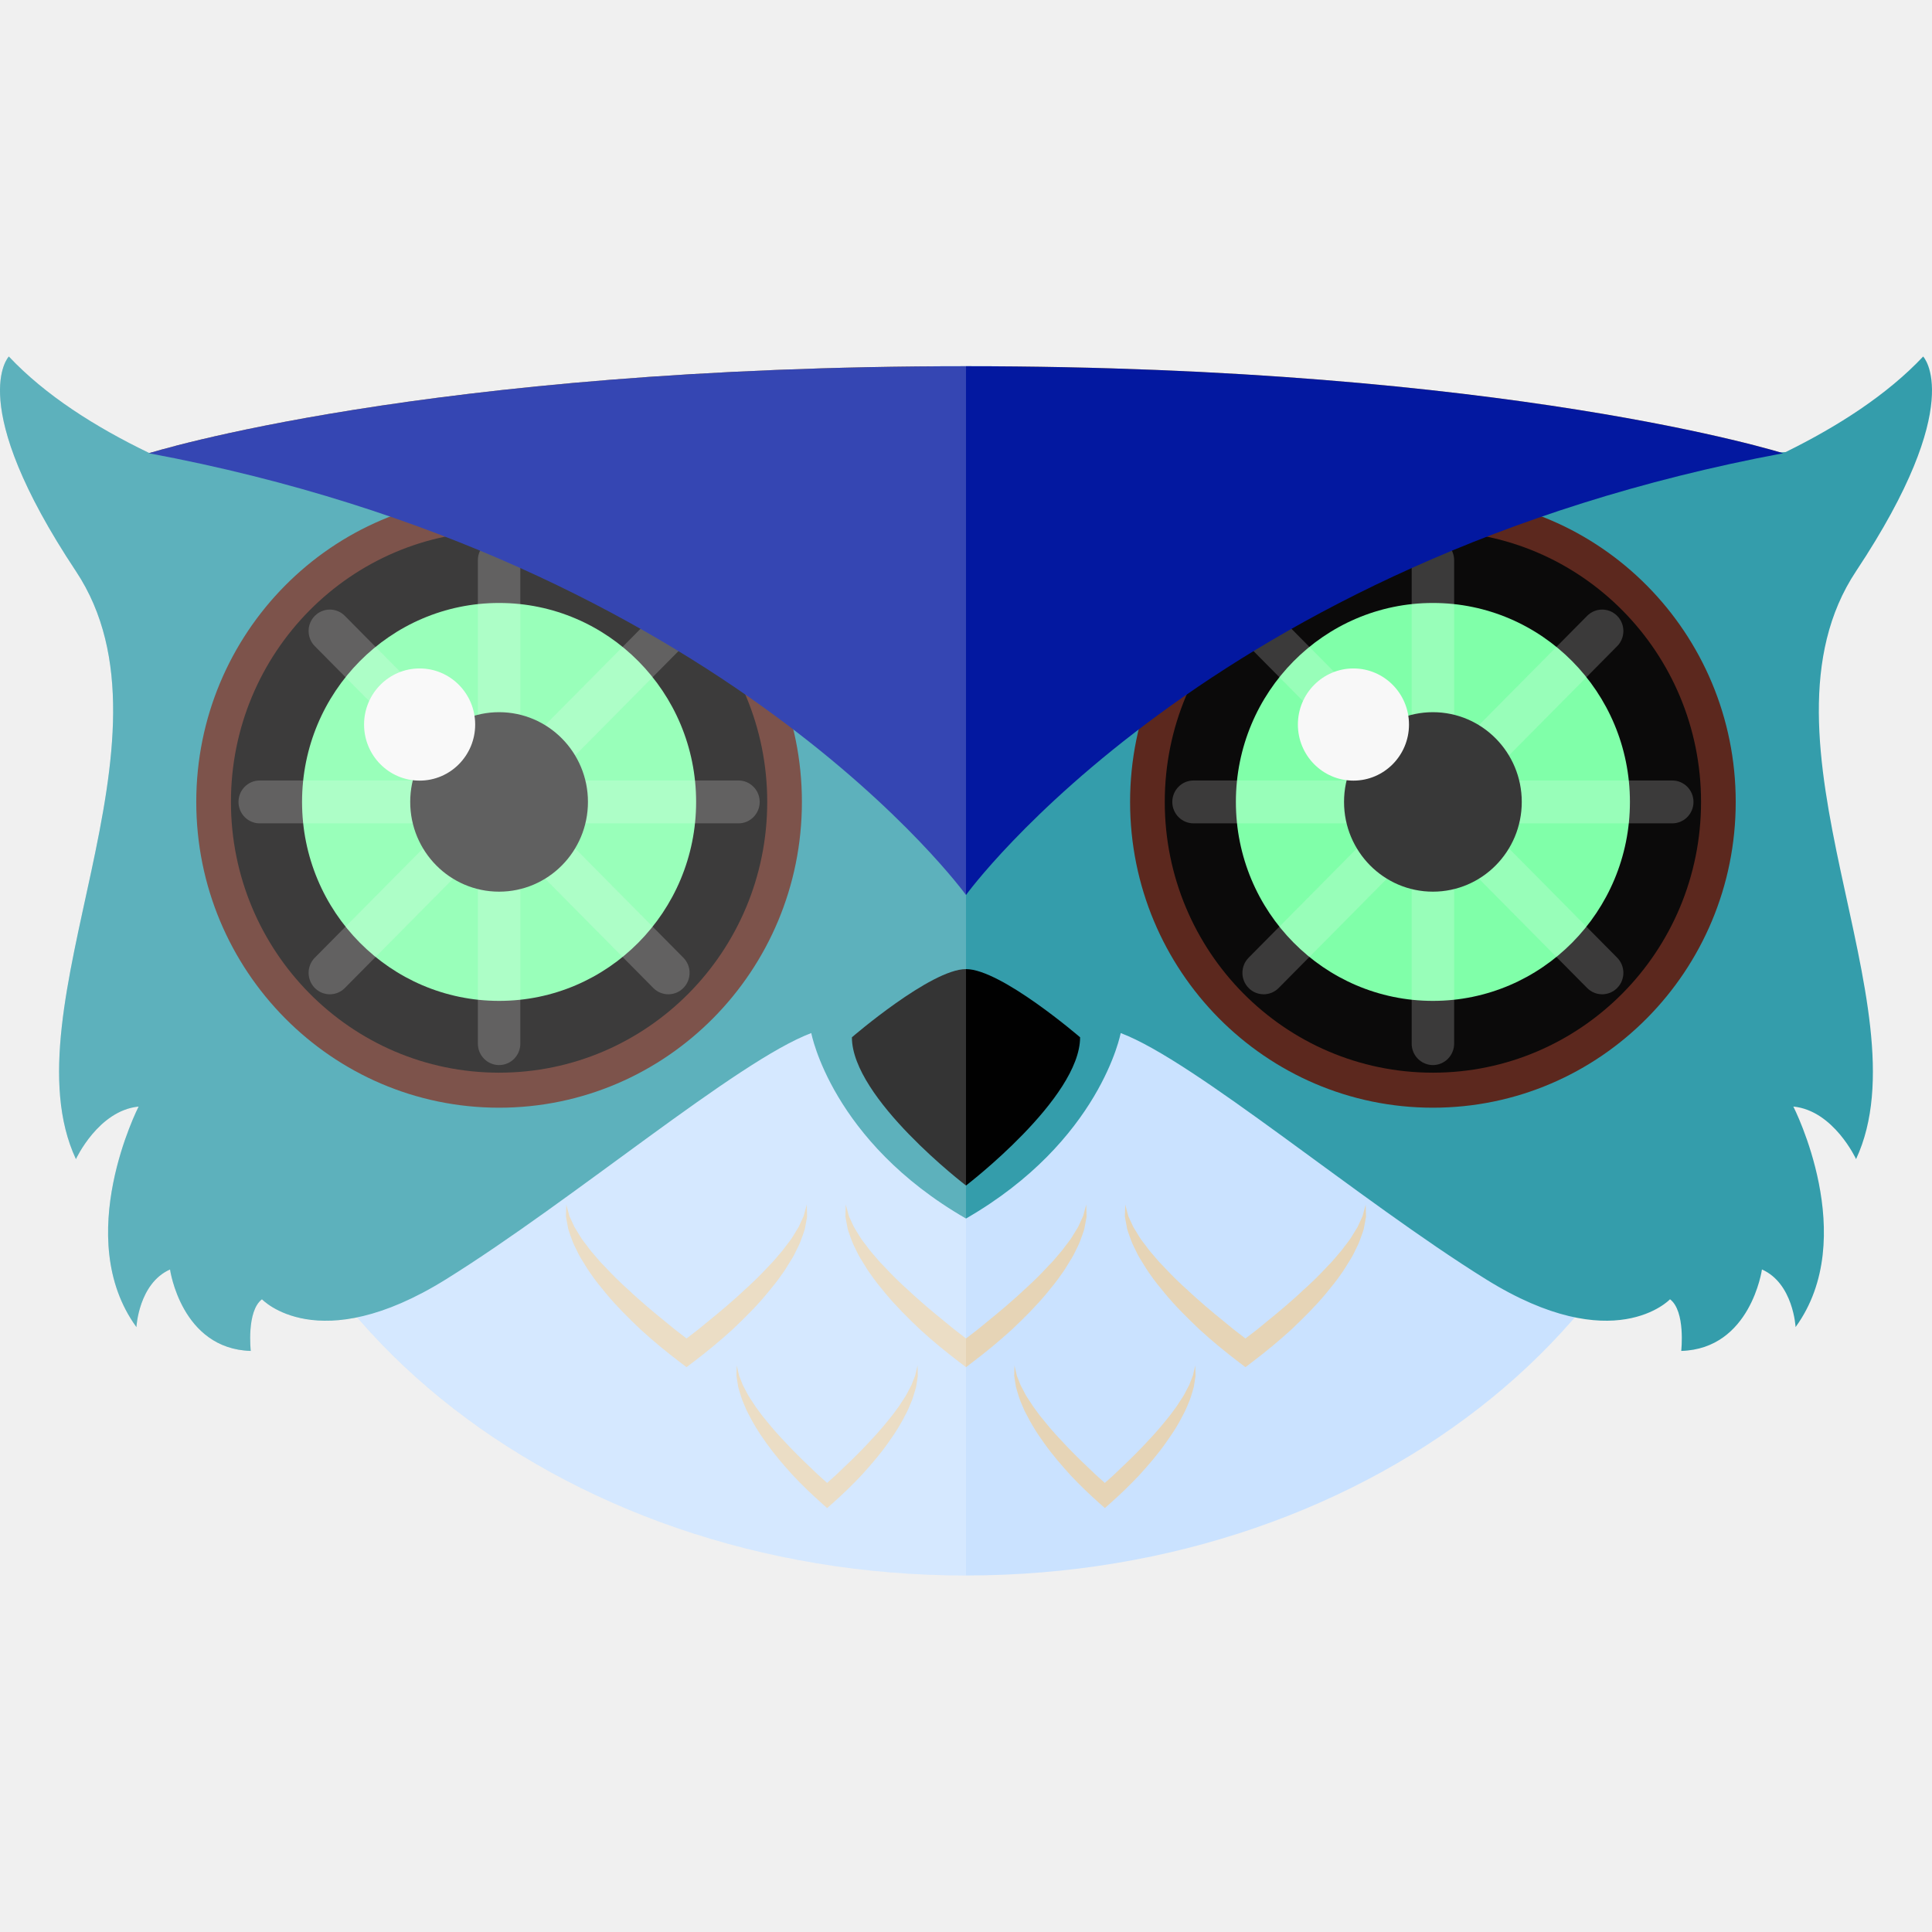
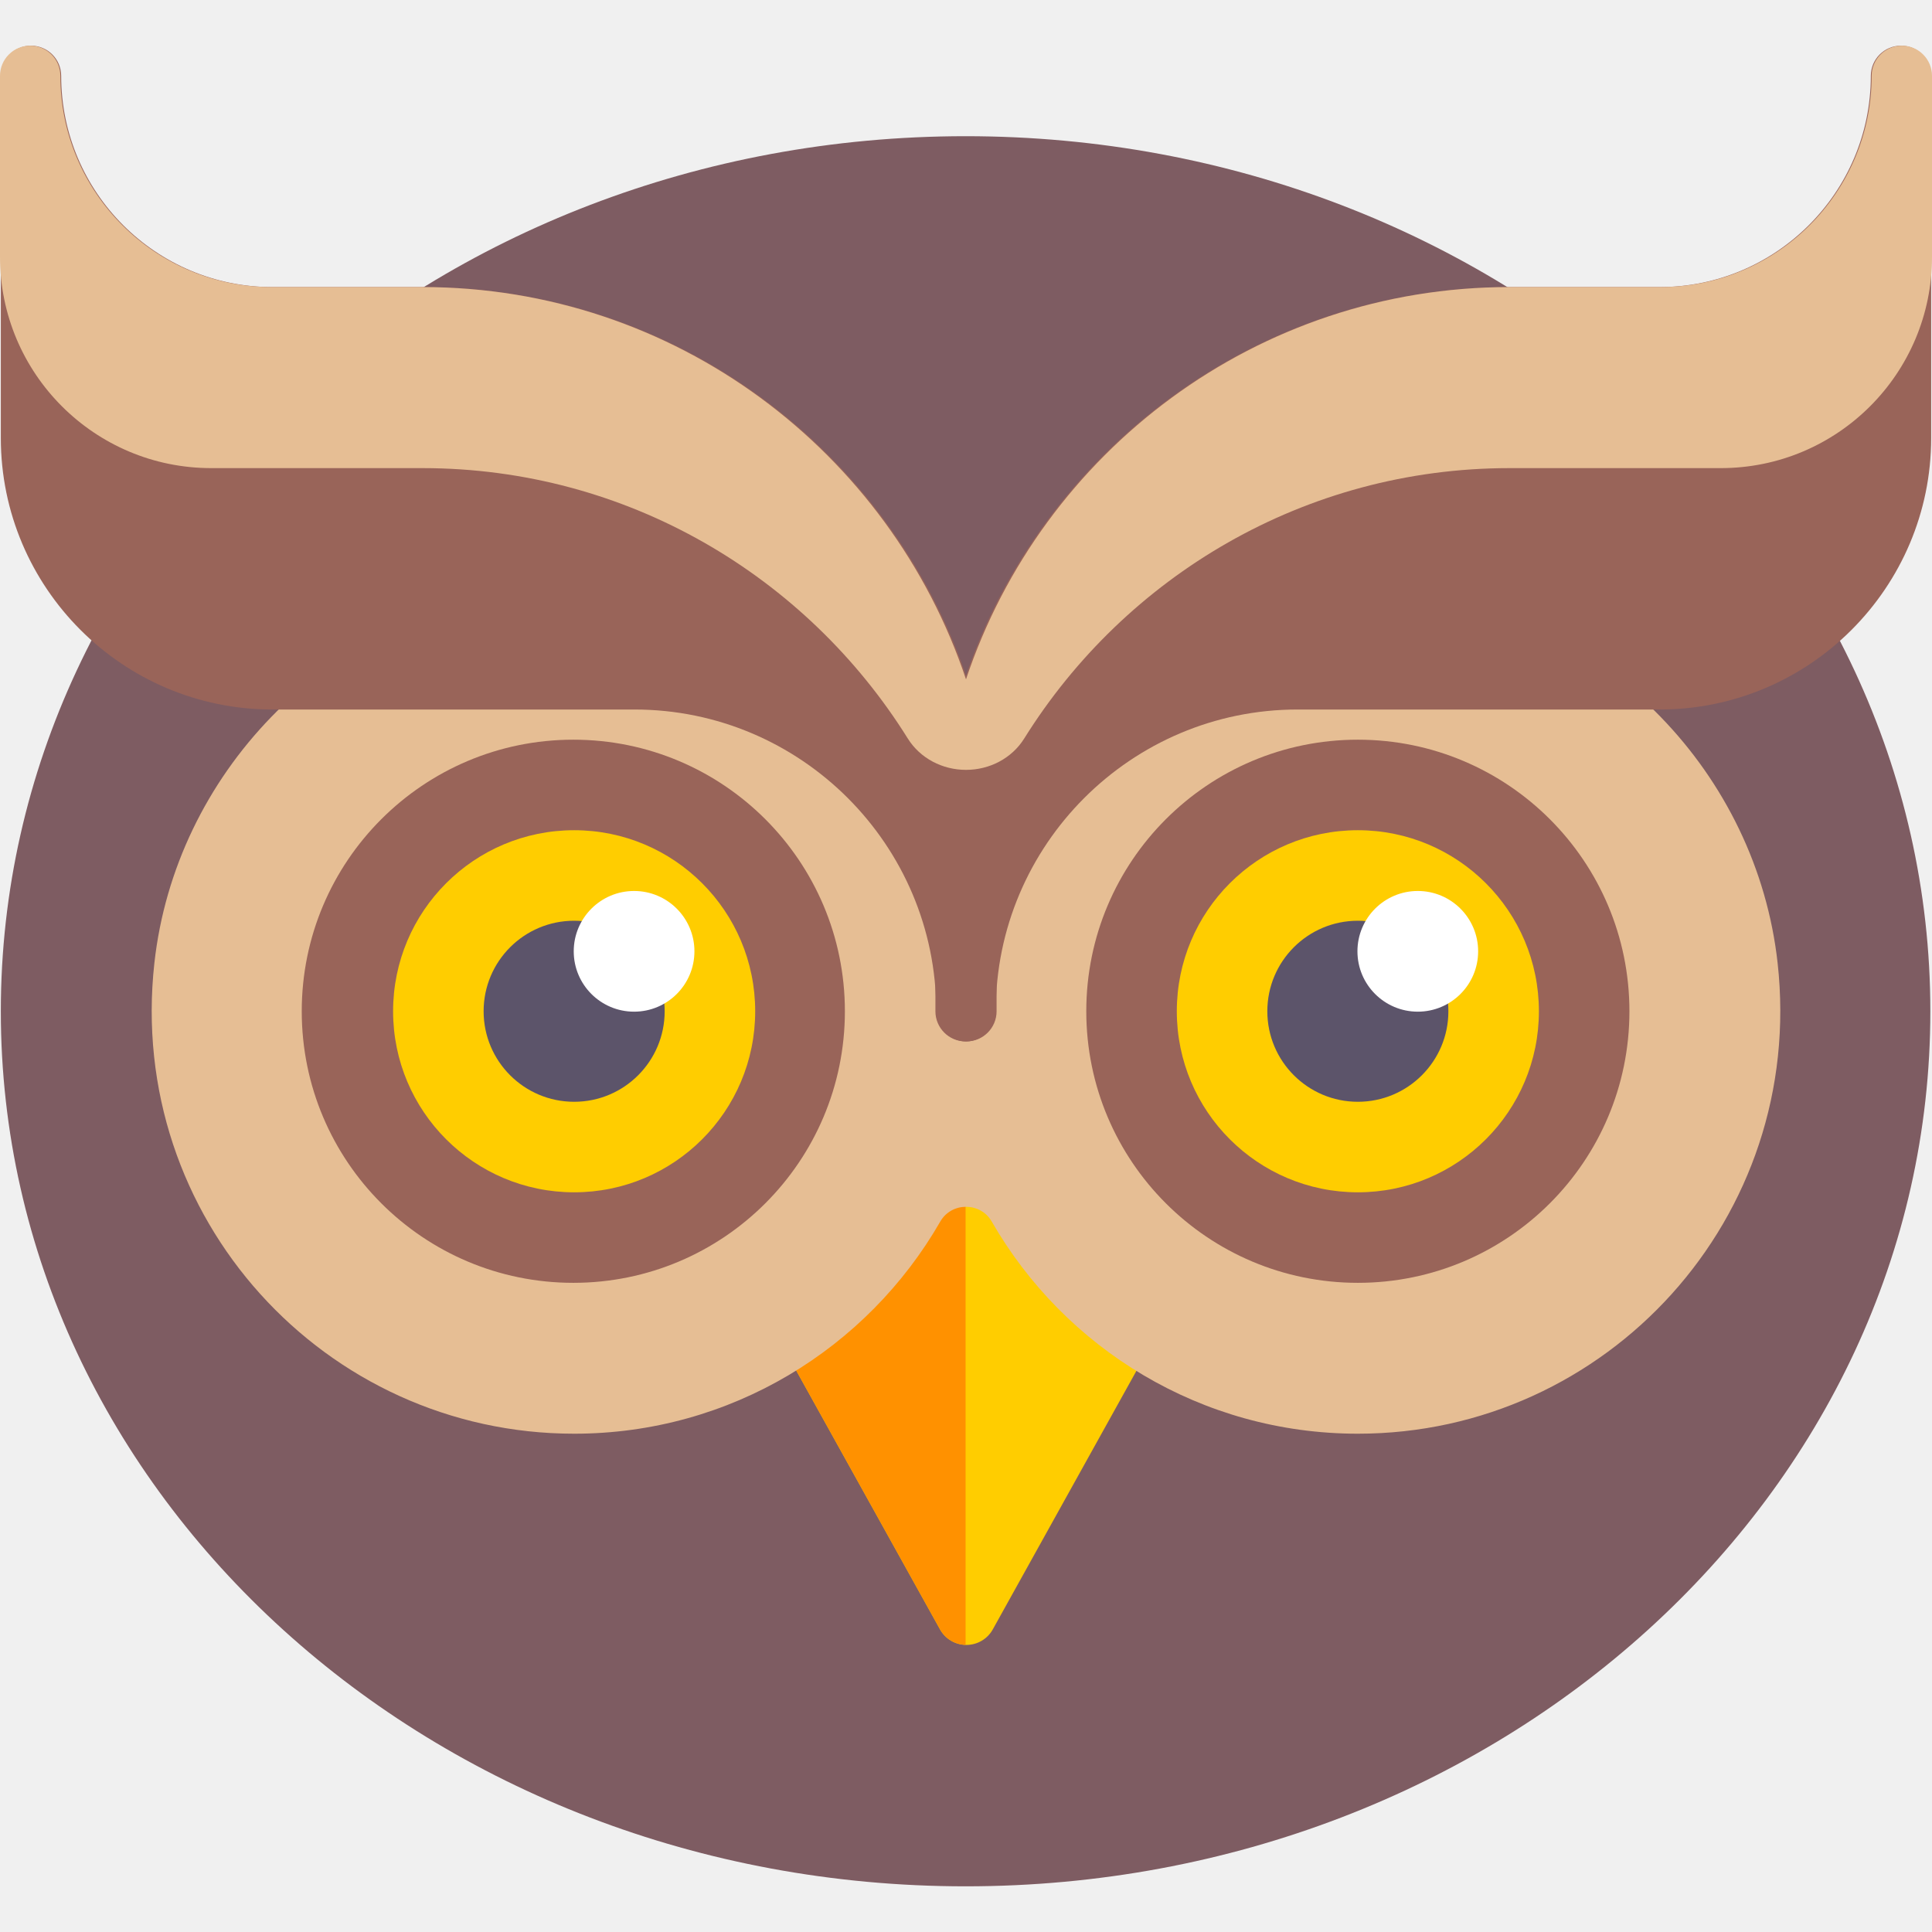
- <svg xmlns="http://www.w3.org/2000/svg" version="1.1" id="Capa_1" x="0px" y="0px" viewBox="0 0 148.708 148.708" style="enable-background:new 0 0 148.708 148.708;" xml:space="preserve" width="512px" height="512px" class="">
+ <svg xmlns="http://www.w3.org/2000/svg" version="1.1" id="Layer_1" x="0px" y="0px" viewBox="0 0 512.219 512.219" style="enable-background:new 0 0 512.219 512.219;" xml:space="preserve">
  <g>
    <g>
-       <ellipse style="fill:#CAE2FF" cx="74.354" cy="74.704" rx="57.187" ry="46.563" data-original="#FFEBCA" class="" data-old_color="#FFEBCA" />
-       <path style="fill:#F0B43C;" d="M74.354,28.188c-41.682,0-62.896,6.699-62.896,6.699c44.287,8.268,62.896,38.396,62.896,38.396   s18.608-30.129,62.895-38.396C137.249,34.886,116.036,28.188,74.354,28.188z" data-original="#F0B43C" />
-       <path style="fill:#349DAB" d="M142.863,43.965c8.607-12.965,5.165-16.524,5.165-16.524c-2.761,2.935-6.548,5.37-10.59,7.357   l-23.081,1.277L74.354,47.554L34.248,33.132l-22.783,1.727c-4.11-1.98-7.976-4.43-10.785-7.417c0,0-3.443,3.559,5.164,16.524   c8.607,12.965-5.451,33.557,0,45.251c0,0,1.721-3.739,4.828-4.045c0,0-5.177,10.093-0.172,16.974c0,0,0.172-3.364,2.588-4.434   c0,0,0.863,6.116,6.213,6.27c0,0-0.345-3.059,0.863-3.976c0,0,4.314,4.587,14.151-1.529c9.837-6.116,22.436-16.82,28.13-18.962   c0,0,1.553,8.313,11.908,14.277l0,0c10.354-5.964,11.908-14.277,11.908-14.277c5.695,2.142,18.294,12.846,28.13,18.962   c9.837,6.116,14.152,1.529,14.152,1.529c1.208,0.917,0.863,3.976,0.863,3.976c5.35-0.153,6.213-6.27,6.213-6.27   c2.416,1.07,2.589,4.434,2.589,4.434c5.004-6.881-0.173-16.974-0.173-16.974c3.106,0.306,4.828,4.045,4.828,4.045   C148.314,77.522,134.256,56.931,142.863,43.965z" data-original="#AB4734" class="" data-old_color="#AB4734" />
-       <path style="fill:#010101" d="M74.354,74.592c-2.697,0-8.782,5.25-8.782,5.25c0,4.697,8.782,11.409,8.782,11.409   s8.782-6.712,8.782-11.409C83.136,79.842,77.051,74.592,74.354,74.592z" data-original="#FFC54F" class="active-path" data-old_color="#FFC54F" />
+       <ellipse style="fill:#7E5C62;" cx="256" cy="268.109" rx="255.781" ry="232" />
+     </g>
+     <g>
+       <path style="fill:#FFCD00;" d="M302.719,351.445l-40.219-56c-1.508-2.094-3.922-3.336-6.5-3.336c-0.008,0-0.016,0-0.023,0    c-2.578,0.008-5,1.258-6.5,3.367l-39.781,56c-1.781,2.508-1.969,5.828-0.469,8.516l40,72c1.406,2.539,4.086,4.117,6.992,4.117    s5.586-1.578,6.992-4.117l40-72C304.719,357.289,304.523,353.961,302.719,351.445z" />
+     </g>
+     <g>
+       <path style="fill:#FF9100;" d="M249.476,295.477l-39.781,56c-1.781,2.508-1.969,5.828-0.469,8.516l40,72    c1.37,2.474,3.954,4.009,6.773,4.088V292.109c-0.008,0-0.016,0-0.023,0C253.398,292.117,250.976,293.367,249.476,295.477z" />
+     </g>
+     <g>
+       <path style="fill:#E6BE94;" d="M376.004,157.221c-53.829-7.459-101.497,23.404-119.894,69.182    c-18.398-45.779-66.066-76.642-119.896-69.182c-49.922,6.919-89.733,48.001-95.284,98.093    c-7.489,67.585,45.219,124.795,111.289,124.795c41.549,0,77.757-22.652,97.077-56.259c2.989-5.2,10.639-5.2,13.628,0    c19.32,33.607,55.527,56.259,97.076,56.259c66.07,0,118.779-57.211,111.289-124.796    C465.737,205.221,425.926,164.139,376.004,157.221z" />
+     </g>
+     <g>
+       <circle style="fill:#996459;" cx="360" cy="268.109" r="72" />
+     </g>
+     <g>
+       <circle style="fill:#996459;" cx="152" cy="268.109" r="72" />
+     </g>
+     <g>
+       <path style="fill:#996459;" d="M400,76.109h40c30.875,0,56-25.125,56-56c0-4.422,3.578-8,8-8s8,3.578,8,8v96    c0,39.703-32.297,72-72,72h-96c-44.109,0-80,35.891-80,80c0,4.422-3.578,8-8,8s-8-3.578-8-8v-40    C248,144.297,316.187,76.109,400,76.109z" />
+     </g>
+     <g>
+       <path style="fill:#996459;" d="M112.219,76.109h-40c-30.875,0-56-25.125-56-56c0-4.422-3.578-8-8-8s-8,3.578-8,8v96    c0,39.703,32.297,72,72,72h96c44.109,0,80,35.891,80,80c0,4.422,3.578,8,8,8s8-3.578,8-8v-40    C264.219,144.297,196.031,76.109,112.219,76.109z" />
+     </g>
+     <g>
      <g>
-         <g>
-           <path style="fill:#E6D4B6;" d="M61.857,93.606l-0.379,0.828l-0.475,0.777c-0.154,0.257-0.363,0.491-0.54,0.735     c-0.172,0.248-0.374,0.479-0.574,0.711c-0.201,0.231-0.39,0.468-0.611,0.685c-0.419,0.448-0.842,0.893-1.292,1.316     c-0.215,0.219-0.453,0.42-0.68,0.629c-0.226,0.211-0.447,0.425-0.683,0.628c-0.458,0.415-0.934,0.815-1.411,1.212l-1.441,1.183     c-0.306,0.24-0.617,0.48-0.927,0.714c-0.31-0.234-0.621-0.474-0.926-0.714l-1.442-1.181c-0.476-0.397-0.952-0.797-1.41-1.213     c-0.236-0.202-0.457-0.417-0.684-0.626c-0.226-0.21-0.465-0.411-0.68-0.63c-0.45-0.425-0.872-0.87-1.292-1.316     c-0.222-0.218-0.411-0.453-0.611-0.685c-0.201-0.231-0.402-0.464-0.575-0.711c-0.176-0.245-0.385-0.479-0.539-0.736l-0.475-0.777     l-0.377-0.816l-0.245-0.904l-0.026,0.933l0.179,0.956c0.09,0.308,0.209,0.604,0.318,0.909c0.109,0.306,0.271,0.581,0.406,0.875     c0.136,0.296,0.311,0.564,0.48,0.838c0.171,0.272,0.334,0.554,0.525,0.81c0.362,0.534,0.768,1.032,1.179,1.526     c0.82,0.99,1.736,1.895,2.667,2.778c0.952,0.87,1.932,1.678,2.979,2.476l0.546,0.416l0.548-0.416     c1.049-0.796,2.027-1.606,2.982-2.475c0.93-0.884,1.849-1.787,2.667-2.777c0.411-0.494,0.817-0.993,1.18-1.526     c0.191-0.257,0.354-0.538,0.525-0.811c0.17-0.273,0.344-0.542,0.48-0.837c0.135-0.295,0.297-0.57,0.406-0.876     c0.108-0.306,0.228-0.603,0.317-0.909l0.176-0.943L62.1,92.715L61.857,93.606z" data-original="#E6D4B6" class="" />
-           <path style="fill:#E6D4B6;" d="M83.367,93.606l-0.379,0.828l-0.475,0.777c-0.154,0.257-0.363,0.491-0.54,0.735     c-0.172,0.248-0.374,0.479-0.574,0.711c-0.2,0.231-0.39,0.468-0.611,0.685c-0.419,0.448-0.842,0.893-1.291,1.316     c-0.215,0.219-0.454,0.42-0.68,0.629c-0.225,0.211-0.448,0.425-0.683,0.628c-0.458,0.415-0.934,0.815-1.411,1.212l-1.441,1.183     c-0.305,0.24-0.616,0.48-0.927,0.714c-0.311-0.234-0.621-0.474-0.926-0.714l-1.443-1.181c-0.476-0.397-0.952-0.797-1.41-1.213     c-0.236-0.202-0.457-0.417-0.684-0.626c-0.227-0.21-0.465-0.411-0.68-0.63c-0.45-0.425-0.871-0.87-1.292-1.316     c-0.222-0.218-0.411-0.453-0.611-0.685c-0.2-0.231-0.402-0.464-0.574-0.711c-0.177-0.245-0.386-0.479-0.54-0.736l-0.474-0.777     l-0.377-0.816l-0.245-0.904l-0.026,0.933l0.179,0.956c0.09,0.308,0.21,0.604,0.318,0.909c0.11,0.306,0.271,0.581,0.407,0.875     c0.136,0.296,0.311,0.564,0.48,0.838c0.17,0.272,0.333,0.554,0.525,0.81c0.362,0.534,0.768,1.032,1.179,1.526     c0.82,0.99,1.736,1.895,2.667,2.778c0.952,0.87,1.932,1.678,2.98,2.476l0.546,0.416l0.548-0.416     c1.049-0.796,2.027-1.606,2.981-2.475c0.931-0.884,1.849-1.787,2.668-2.777c0.411-0.494,0.817-0.993,1.179-1.526     c0.192-0.257,0.354-0.538,0.525-0.811c0.169-0.273,0.344-0.542,0.48-0.837c0.135-0.295,0.296-0.57,0.406-0.876     c0.108-0.306,0.228-0.603,0.317-0.909l0.177-0.943l-0.025-0.946L83.367,93.606z" data-original="#E6D4B6" class="" />
-           <path style="fill:#E6D4B6;" d="M105.12,92.715l-0.243,0.892l-0.379,0.828l-0.475,0.777c-0.154,0.257-0.363,0.491-0.54,0.735     c-0.172,0.248-0.374,0.479-0.575,0.711c-0.2,0.231-0.389,0.468-0.611,0.685c-0.42,0.448-0.842,0.893-1.292,1.316     c-0.215,0.219-0.454,0.42-0.68,0.629c-0.226,0.211-0.447,0.425-0.683,0.628c-0.458,0.415-0.934,0.815-1.411,1.212l-1.441,1.183     c-0.306,0.24-0.617,0.48-0.927,0.714c-0.31-0.234-0.621-0.474-0.926-0.714l-1.442-1.181c-0.476-0.397-0.952-0.797-1.411-1.213     c-0.235-0.202-0.456-0.417-0.684-0.626c-0.227-0.21-0.465-0.411-0.68-0.63c-0.45-0.425-0.872-0.87-1.292-1.316     c-0.222-0.218-0.411-0.453-0.611-0.685c-0.2-0.231-0.401-0.464-0.574-0.711c-0.176-0.245-0.385-0.479-0.54-0.736l-0.474-0.777     l-0.377-0.816l-0.244-0.904l-0.026,0.933l0.179,0.956c0.09,0.308,0.209,0.604,0.318,0.909c0.109,0.306,0.271,0.581,0.406,0.875     c0.136,0.296,0.311,0.564,0.48,0.838c0.171,0.272,0.334,0.554,0.525,0.81c0.361,0.534,0.768,1.032,1.179,1.526     c0.819,0.99,1.736,1.895,2.668,2.778c0.952,0.87,1.932,1.678,2.979,2.476l0.546,0.416l0.548-0.416     c1.049-0.796,2.027-1.606,2.981-2.475c0.931-0.884,1.849-1.787,2.668-2.777c0.411-0.494,0.817-0.993,1.18-1.526     c0.191-0.257,0.354-0.538,0.525-0.811c0.169-0.273,0.344-0.542,0.48-0.837c0.135-0.295,0.296-0.57,0.406-0.876     c0.108-0.306,0.228-0.603,0.317-0.909l0.177-0.943L105.12,92.715z" data-original="#E6D4B6" class="" />
-         </g>
-         <g>
-           <path style="fill:#E6D4B6;" d="M70.442,105.881l-0.285,0.727l-0.357,0.682c-0.116,0.226-0.273,0.431-0.406,0.646     c-0.129,0.217-0.281,0.421-0.432,0.623c-0.151,0.203-0.293,0.41-0.46,0.601c-0.315,0.393-0.633,0.782-0.971,1.154     c-0.162,0.192-0.341,0.369-0.511,0.553c-0.169,0.185-0.336,0.372-0.513,0.55c-0.345,0.364-0.703,0.715-1.061,1.063l-1.084,1.037     c-0.229,0.211-0.463,0.421-0.697,0.626c-0.233-0.205-0.467-0.415-0.696-0.626l-1.084-1.035c-0.358-0.35-0.716-0.7-1.061-1.065     c-0.177-0.178-0.343-0.366-0.514-0.549c-0.17-0.185-0.35-0.361-0.511-0.553c-0.338-0.372-0.655-0.763-0.972-1.154     c-0.167-0.19-0.309-0.398-0.459-0.601c-0.151-0.203-0.302-0.407-0.432-0.624c-0.133-0.215-0.289-0.42-0.405-0.645l-0.357-0.682     l-0.283-0.716l-0.184-0.794l-0.02,0.818l0.135,0.838c0.068,0.271,0.157,0.53,0.239,0.798c0.083,0.269,0.204,0.51,0.306,0.768     c0.102,0.26,0.234,0.495,0.361,0.734c0.128,0.239,0.251,0.486,0.395,0.711c0.272,0.468,0.578,0.905,0.887,1.339     c0.616,0.868,1.305,1.662,2.005,2.436c0.716,0.763,1.453,1.472,2.24,2.172l0.41,0.365l0.412-0.365     c0.789-0.698,1.524-1.409,2.242-2.171c0.699-0.775,1.39-1.567,2.006-2.437c0.309-0.433,0.614-0.871,0.887-1.338     c0.144-0.226,0.266-0.473,0.395-0.711c0.127-0.24,0.258-0.476,0.361-0.735c0.102-0.258,0.223-0.499,0.305-0.768     c0.081-0.268,0.171-0.528,0.239-0.798l0.132-0.827l-0.019-0.83L70.442,105.881z" data-original="#E6D4B6" class="" />
-           <path style="fill:#E6D4B6;" d="M91.818,105.881l-0.285,0.727l-0.357,0.682c-0.116,0.226-0.273,0.431-0.406,0.646     c-0.129,0.217-0.281,0.421-0.432,0.623c-0.151,0.203-0.293,0.41-0.46,0.601c-0.315,0.393-0.633,0.782-0.971,1.154     c-0.162,0.192-0.341,0.369-0.511,0.553c-0.17,0.185-0.336,0.372-0.514,0.55c-0.345,0.364-0.702,0.715-1.061,1.063l-1.084,1.037     c-0.23,0.211-0.463,0.421-0.697,0.626c-0.233-0.205-0.466-0.415-0.696-0.626l-1.084-1.035c-0.358-0.35-0.716-0.7-1.06-1.065     c-0.177-0.178-0.343-0.366-0.514-0.549c-0.17-0.185-0.35-0.361-0.511-0.553c-0.338-0.372-0.655-0.763-0.971-1.154     c-0.167-0.19-0.309-0.398-0.459-0.601c-0.151-0.203-0.302-0.407-0.432-0.624c-0.132-0.215-0.29-0.42-0.405-0.645l-0.356-0.682     l-0.283-0.716l-0.184-0.794l-0.02,0.818l0.134,0.838c0.068,0.271,0.158,0.53,0.239,0.798c0.082,0.269,0.204,0.51,0.306,0.768     c0.102,0.26,0.233,0.495,0.361,0.734c0.128,0.239,0.251,0.486,0.395,0.711c0.272,0.468,0.577,0.905,0.886,1.339     c0.616,0.868,1.305,1.662,2.005,2.436c0.716,0.763,1.453,1.472,2.24,2.172l0.411,0.365l0.412-0.365     c0.789-0.698,1.523-1.409,2.241-2.171c0.7-0.775,1.39-1.567,2.006-2.437c0.309-0.433,0.614-0.871,0.887-1.338     c0.144-0.226,0.267-0.473,0.395-0.711c0.128-0.24,0.258-0.476,0.361-0.735c0.102-0.258,0.223-0.499,0.306-0.768     c0.081-0.268,0.171-0.528,0.238-0.798l0.133-0.827l-0.019-0.83L91.818,105.881z" data-original="#E6D4B6" class="" />
-         </g>
+         <circle style="fill:#FFCD00;" cx="152.219" cy="268.109" r="48" />
      </g>
      <g>
-         <g>
-           <ellipse style="fill:#5C281E;" cx="38.415" cy="61.725" rx="23.308" ry="23.536" data-original="#5C281E" class="" />
-           <ellipse style="fill:#0B0A0A" cx="38.415" cy="61.725" rx="20.639" ry="20.84" data-original="#8C3E2E" class="" data-old_color="#8C3E2E" />
-           <ellipse style="fill:#80FFA9" cx="38.415" cy="61.725" rx="15.166" ry="15.314" data-original="#FFD580" class="" data-old_color="#FFD580" />
-           <g style="opacity:0.2;">
-             <path style="fill:#F8F8F8" d="M40.05,80.33c0,0.911-0.731,1.65-1.634,1.65l0,0c-0.903,0-1.634-0.739-1.634-1.65V43.121      c0-0.912,0.731-1.65,1.634-1.65l0,0c0.903,0,1.634,0.739,1.634,1.65V80.33z" data-original="#FFFFFF" class="" data-old_color="#FFFFFF" />
-             <path style="fill:#F8F8F8" d="M56.84,60.075c0.902,0,1.634,0.739,1.634,1.65l0,0c0,0.912-0.732,1.65-1.634,1.65H19.991      c-0.902,0-1.634-0.739-1.634-1.65l0,0c0-0.912,0.732-1.65,1.634-1.65H56.84z" data-original="#FFFFFF" class="" data-old_color="#FFFFFF" />
-             <path style="fill:#F8F8F8" d="M52.599,73.714c0.638,0.645,0.638,1.689,0,2.334l0,0c-0.638,0.645-1.673,0.645-2.312,0      L24.232,49.737c-0.638-0.645-0.638-1.689,0-2.334l0,0c0.638-0.644,1.673-0.644,2.311,0L52.599,73.714z" data-original="#FFFFFF" class="" data-old_color="#FFFFFF" />
-             <path style="fill:#F8F8F8" d="M50.287,47.403c0.638-0.644,1.673-0.644,2.312,0l0,0c0.638,0.645,0.638,1.689,0,2.334      L26.543,76.048c-0.638,0.645-1.673,0.645-2.311,0l0,0c-0.638-0.645-0.638-1.689,0-2.334L50.287,47.403z" data-original="#FFFFFF" class="" data-old_color="#FFFFFF" />
-           </g>
-           <ellipse style="fill:#383838;" cx="38.415" cy="61.725" rx="6.84" ry="6.907" data-original="#383838" class="" />
-           <ellipse style="fill:#F8F8F8" cx="32.299" cy="55.768" rx="4.276" ry="4.317" data-original="#FFFFFF" class="" data-old_color="#FFFFFF" />
-         </g>
-         <g>
-           <ellipse style="fill:#5C281E;" cx="110.292" cy="61.725" rx="23.308" ry="23.536" data-original="#5C281E" class="" />
-           <ellipse style="fill:#0B0A0A" cx="110.292" cy="61.725" rx="20.639" ry="20.84" data-original="#8C3E2E" class="" data-old_color="#8C3E2E" />
-           <ellipse style="fill:#80FFA9" cx="110.292" cy="61.725" rx="15.165" ry="15.314" data-original="#FFD580" class="" data-old_color="#FFD580" />
-           <g style="opacity:0.2;">
-             <path style="fill:#F8F8F8" d="M111.927,80.33c0,0.911-0.732,1.65-1.635,1.65l0,0c-0.902,0-1.634-0.739-1.634-1.65V43.121      c0-0.912,0.732-1.65,1.634-1.65l0,0c0.903,0,1.635,0.739,1.635,1.65V80.33z" data-original="#FFFFFF" class="" data-old_color="#FFFFFF" />
-             <path style="fill:#F8F8F8" d="M128.716,60.075c0.903,0,1.634,0.739,1.634,1.65l0,0c0,0.912-0.731,1.65-1.634,1.65H91.868      c-0.903,0-1.635-0.739-1.635-1.65l0,0c0-0.912,0.732-1.65,1.635-1.65H128.716z" data-original="#FFFFFF" class="" data-old_color="#FFFFFF" />
-             <path style="fill:#F8F8F8" d="M124.475,73.714c0.638,0.645,0.638,1.689,0,2.334l0,0c-0.638,0.645-1.673,0.645-2.311,0      L96.109,49.737c-0.639-0.645-0.639-1.689,0-2.334l0,0c0.638-0.644,1.673-0.644,2.311,0L124.475,73.714z" data-original="#FFFFFF" class="" data-old_color="#FFFFFF" />
-             <path style="fill:#F8F8F8" d="M122.164,47.403c0.639-0.644,1.673-0.644,2.311,0l0,0c0.638,0.645,0.638,1.689,0,2.334      L98.42,76.048c-0.638,0.645-1.673,0.645-2.311,0l0,0c-0.639-0.645-0.639-1.689,0-2.334L122.164,47.403z" data-original="#FFFFFF" class="" data-old_color="#FFFFFF" />
-           </g>
-           <ellipse style="fill:#383838;" cx="110.292" cy="61.725" rx="6.84" ry="6.907" data-original="#383838" class="" />
-           <ellipse style="fill:#F8F8F8" cx="104.176" cy="55.768" rx="4.276" ry="4.317" data-original="#FFFFFF" class="" data-old_color="#FFFFFF" />
-         </g>
+         <circle style="fill:#5C546A;" cx="152.219" cy="268.109" r="24" />
      </g>
-       <path style="fill:#0318A0" d="M74.354,28.188c-41.682,0-62.896,6.699-62.896,6.699c44.287,8.268,62.896,34.001,62.896,34.001   s18.608-25.733,62.895-34.001C137.249,34.886,116.036,28.188,74.354,28.188z" data-original="#F5B83D" class="" data-old_color="#F5B83D" />
-       <path style="opacity:0.2;fill:#FFFFFF;" d="M74.354,28.142c-0.969,0-1.932,0.021-2.889,0.06   c-38.093,0.287-58.257,6.154-59.886,6.648l-0.114,0.008c-4.11-1.979-7.976-4.429-10.785-7.416c0,0-3.443,3.559,5.164,16.524   c8.607,12.965-5.451,33.557,0,45.251c0,0,1.721-3.739,4.828-4.045c0,0-5.177,10.093-0.172,16.974c0,0,0.172-3.364,2.588-4.434   c0,0,0.863,6.116,6.213,6.27c0,0-0.345-3.059,0.863-3.976c0,0,2.293,2.431,7.341,1.387c10.342,12.014,27.462,19.875,46.849,19.875   V28.142z" />
+       <g>
+         <circle style="fill:#FFFFFF;" cx="168.11" cy="252.219" r="16" />
+       </g>
+     </g>
+     <g>
+       <g>
+         <circle style="fill:#FFCD00;" cx="360" cy="268.109" r="48" />
+       </g>
+       <g>
+         <circle style="fill:#5C546A;" cx="360" cy="268.109" r="24" />
+       </g>
+       <g>
+         <circle style="fill:#FFFFFF;" cx="375.89" cy="252.219" r="16" />
+       </g>
+     </g>
+     <g>
+       <path style="fill:#E6BE94;" d="M504.219,12.109c-4.422,0-8,3.578-8,8c0,30.875-25.125,56-56,56h-40    c-67.028,0-123.954,43.663-144.109,103.999C235.954,119.772,179.028,76.109,112,76.109H72c-30.875,0-56-25.125-56-56    c0-4.422-3.578-8-8-8s-8,3.578-8,8v48c0,30.928,25.072,56,56,56h56c54.303,0,101.859,28.707,128.675,71.684    c3.288,5.27,9.202,8.316,15.413,8.316h0.043c6.211,0,12.125-3.046,15.413-8.316c26.816-42.977,74.372-71.684,128.675-71.684h56    c30.928,0,56-25.072,56-56v-48C512.219,15.687,508.64,12.109,504.219,12.109z" />
    </g>
  </g>
+   <g>
+ </g>
+   <g>
+ </g>
+   <g>
+ </g>
+   <g>
+ </g>
+   <g>
+ </g>
+   <g>
+ </g>
+   <g>
+ </g>
+   <g>
+ </g>
+   <g>
+ </g>
+   <g>
+ </g>
+   <g>
+ </g>
+   <g>
+ </g>
+   <g>
+ </g>
+   <g>
+ </g>
+   <g>
+ </g>
</svg>
